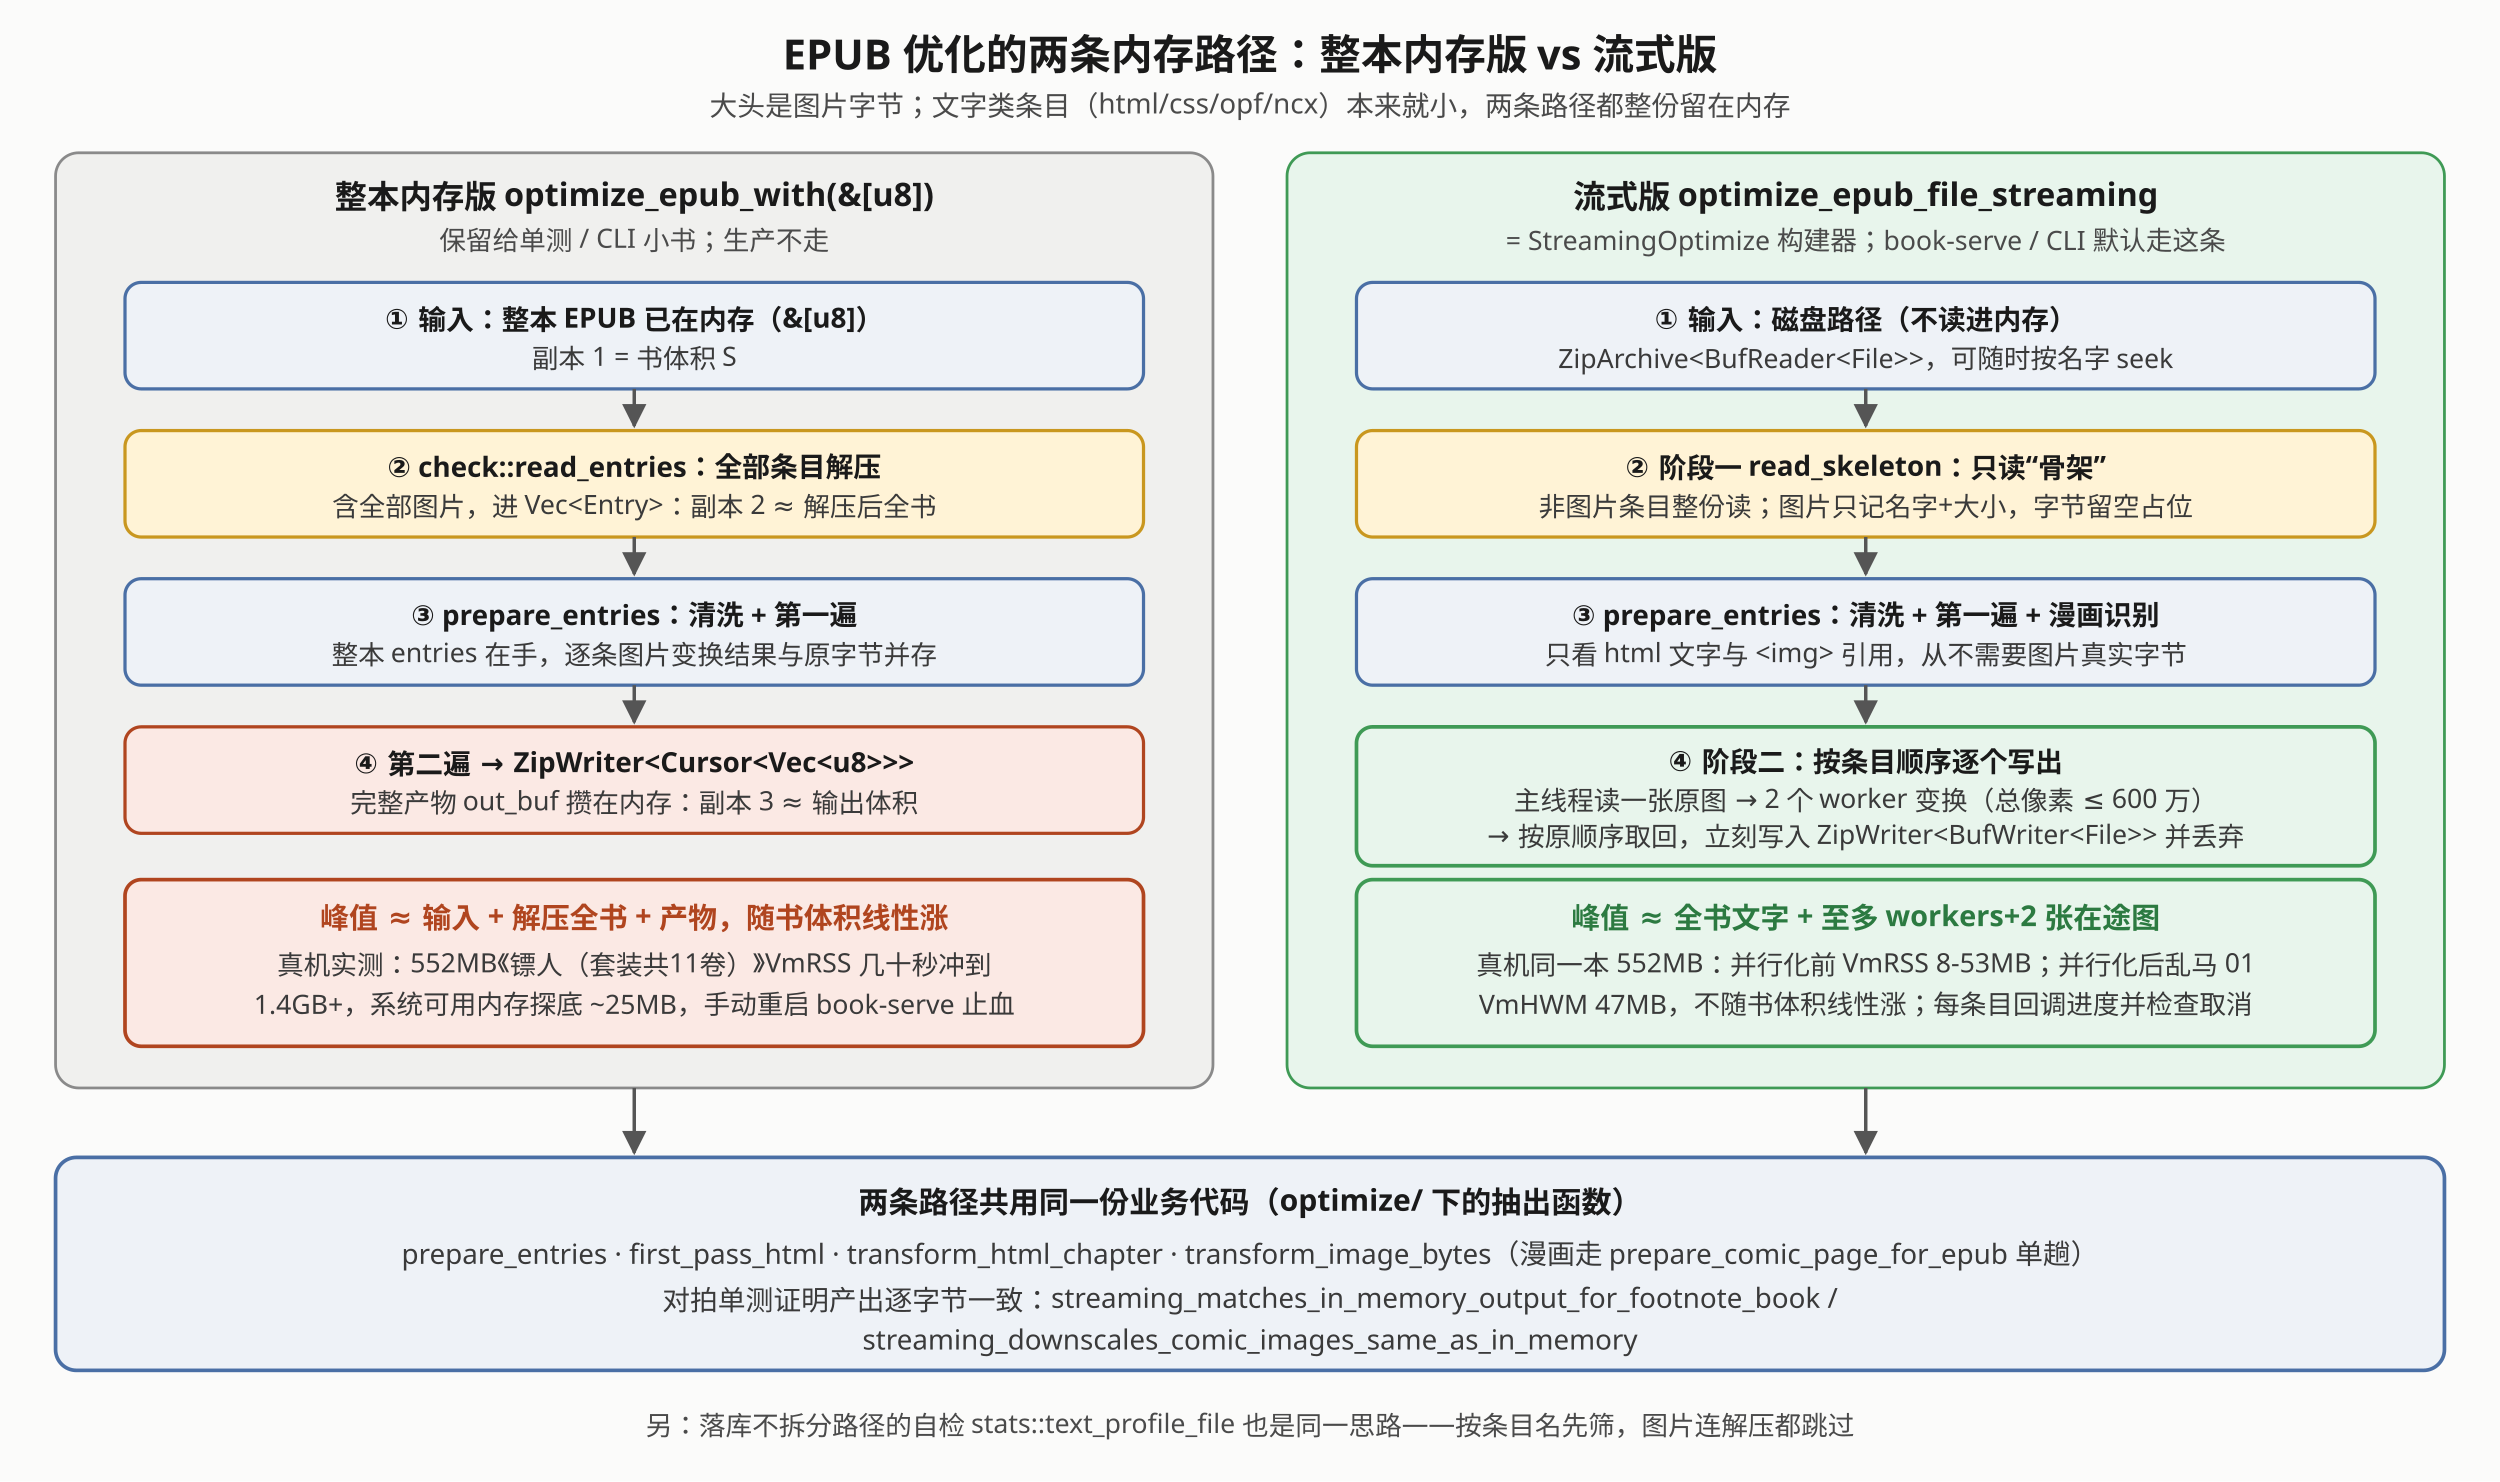
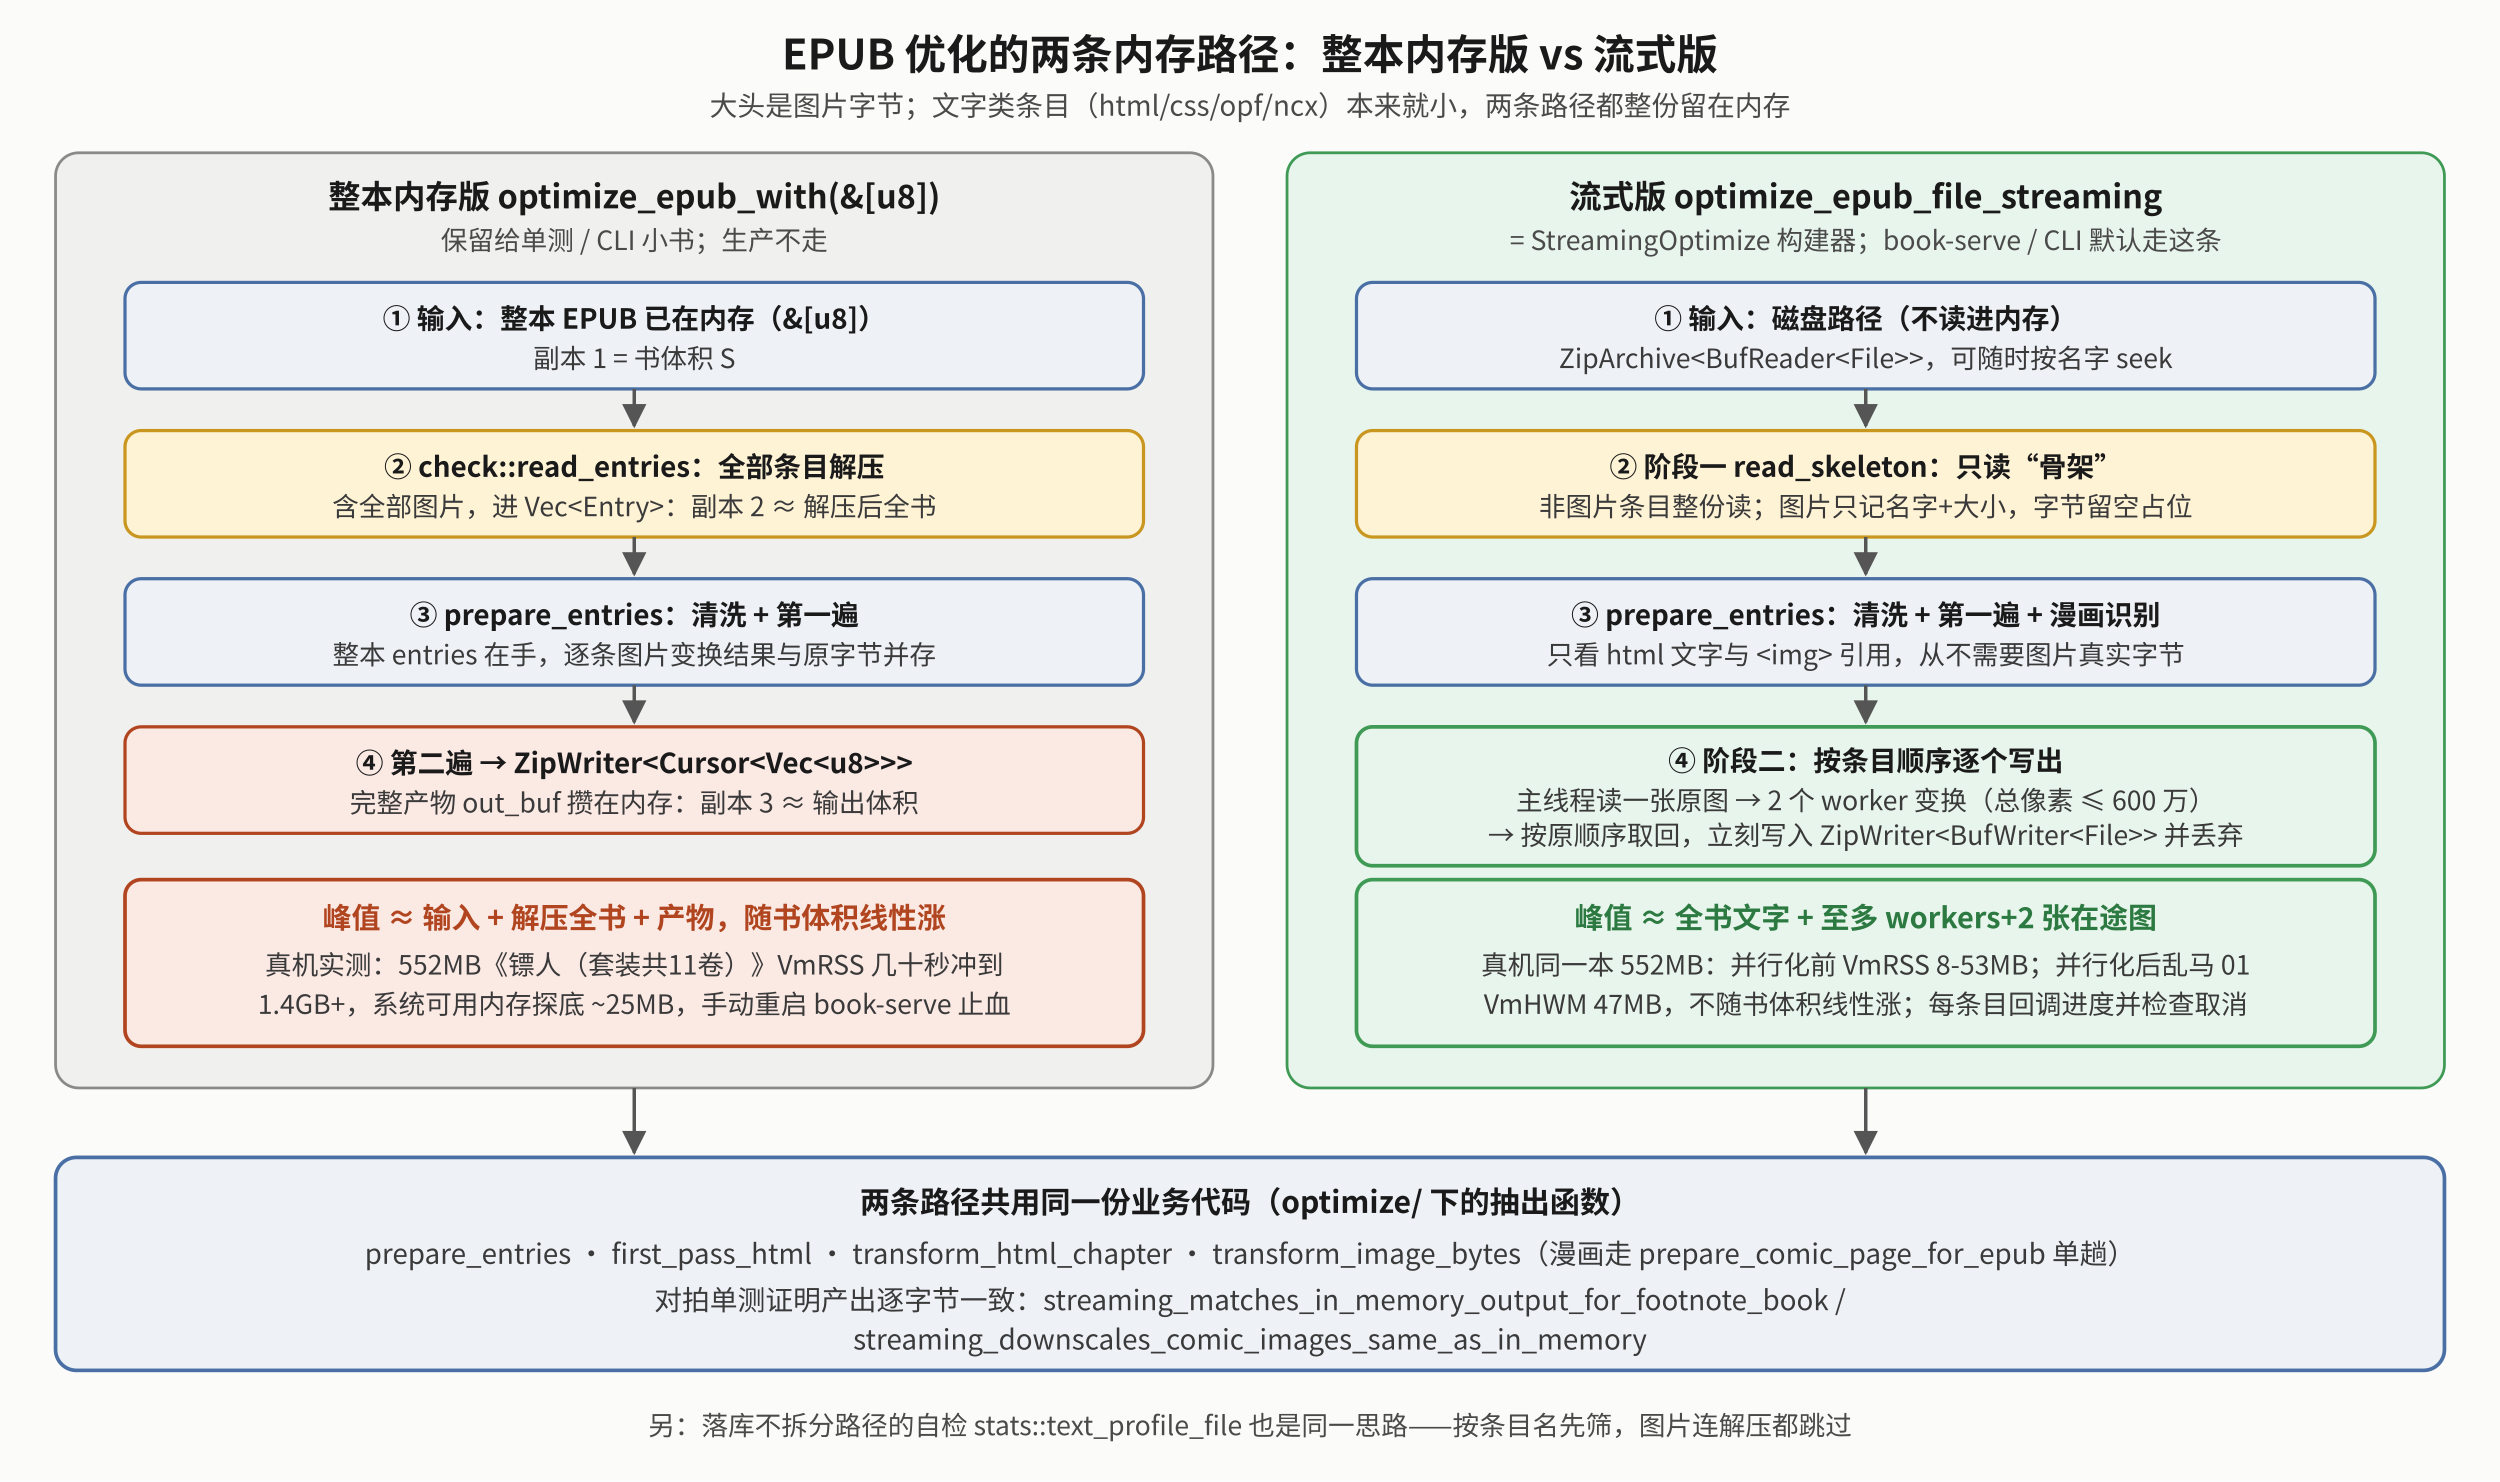
- <svg xmlns="http://www.w3.org/2000/svg" viewBox="0 0 1080 640" font-family="sans-serif">
+ <svg xmlns="http://www.w3.org/2000/svg" viewBox="0 0 1080 640" font-family="Noto Sans CJK SC, sans-serif">
  <defs>
    <marker id="svi-arrow" viewBox="0 0 10 10" refX="9" refY="5" markerWidth="7" markerHeight="7" orient="auto-start-reverse">
      <path d="M0,0 L10,5 L0,10 z" fill="#555" />
    </marker>
  </defs>
  <rect x="0" y="0" width="1080" height="640" fill="#fbfbfa" />
  <text x="540" y="30" text-anchor="middle" font-size="18" font-weight="bold" fill="#1a1a1a">EPUB 优化的两条内存路径：整本内存版 vs 流式版</text>
  <text x="540" y="50" text-anchor="middle" font-size="12" fill="#4a4a4a">大头是图片字节；文字类条目（html/css/opf/ncx）本来就小，两条路径都整份留在内存</text>
  <rect x="24" y="66" width="500" height="404" rx="10" fill="#f0f0ee" stroke="#8a8a8a" stroke-width="1.2" />
  <text x="274" y="90" text-anchor="middle" font-size="14" font-weight="bold" fill="#1a1a1a">整本内存版 optimize_epub_with(&amp;[u8])</text>
  <text x="274" y="108" text-anchor="middle" font-size="11.5" fill="#4a4a4a">保留给单测 / CLI 小书；生产不走</text>
  <rect x="54" y="122" width="440" height="46" rx="7" fill="#eef2f7" stroke="#4a6fa5" stroke-width="1.4" />
  <text x="274" y="142" text-anchor="middle" font-size="12" font-weight="bold" fill="#1a1a1a">① 输入：整本 EPUB 已在内存（&amp;[u8]）</text>
  <text x="274" y="159" text-anchor="middle" font-size="11.5" fill="#3a3a3a">副本 1 = 书体积 S</text>
  <line x1="274" y1="168" x2="274" y2="184" stroke="#555" stroke-width="1.5" marker-end="url(#svi-arrow)" />
  <rect x="54" y="186" width="440" height="46" rx="7" fill="#fff3d6" stroke="#c9971f" stroke-width="1.4" />
  <text x="274" y="206" text-anchor="middle" font-size="12" font-weight="bold" fill="#1a1a1a">② check::read_entries：全部条目解压</text>
  <text x="274" y="223" text-anchor="middle" font-size="11.5" fill="#3a3a3a">含全部图片，进 Vec&lt;Entry&gt;：副本 2 ≈ 解压后全书</text>
  <line x1="274" y1="232" x2="274" y2="248" stroke="#555" stroke-width="1.5" marker-end="url(#svi-arrow)" />
  <rect x="54" y="250" width="440" height="46" rx="7" fill="#eef2f7" stroke="#4a6fa5" stroke-width="1.4" />
  <text x="274" y="270" text-anchor="middle" font-size="12" font-weight="bold" fill="#1a1a1a">③ prepare_entries：清洗 + 第一遍</text>
  <text x="274" y="287" text-anchor="middle" font-size="11.5" fill="#3a3a3a">整本 entries 在手，逐条图片变换结果与原字节并存</text>
  <line x1="274" y1="296" x2="274" y2="312" stroke="#555" stroke-width="1.5" marker-end="url(#svi-arrow)" />
  <rect x="54" y="314" width="440" height="46" rx="7" fill="#fbe9e4" stroke="#b0451f" stroke-width="1.4" />
  <text x="274" y="334" text-anchor="middle" font-size="12" font-weight="bold" fill="#1a1a1a">④ 第二遍 → ZipWriter&lt;Cursor&lt;Vec&lt;u8&gt;&gt;&gt;</text>
  <text x="274" y="351" text-anchor="middle" font-size="11.5" fill="#3a3a3a">完整产物 out_buf 攒在内存：副本 3 ≈ 输出体积</text>
  <rect x="54" y="380" width="440" height="72" rx="7" fill="#fbe9e4" stroke="#b0451f" stroke-width="1.6" />
  <text x="274" y="401" text-anchor="middle" font-size="12.5" font-weight="bold" fill="#b0451f">峰值 ≈ 输入 + 解压全书 + 产物，随书体积线性涨</text>
  <text x="274" y="421" text-anchor="middle" font-size="11.5" fill="#3a3a3a">真机实测：552MB《镖人（套装共11卷）》VmRSS 几十秒冲到</text>
  <text x="274" y="438" text-anchor="middle" font-size="11.5" fill="#3a3a3a">1.4GB+，系统可用内存探底 ~25MB，手动重启 book-serve 止血</text>
  <rect x="556" y="66" width="500" height="404" rx="10" fill="#e8f5ec" stroke="#3f9a55" stroke-width="1.2" />
  <text x="806" y="90" text-anchor="middle" font-size="14" font-weight="bold" fill="#1a1a1a">流式版 optimize_epub_file_streaming</text>
  <text x="806" y="108" text-anchor="middle" font-size="11.5" fill="#4a4a4a">= StreamingOptimize 构建器；book-serve / CLI 默认走这条</text>
  <rect x="586" y="122" width="440" height="46" rx="7" fill="#eef2f7" stroke="#4a6fa5" stroke-width="1.4" />
  <text x="806" y="142" text-anchor="middle" font-size="12" font-weight="bold" fill="#1a1a1a">① 输入：磁盘路径（不读进内存）</text>
  <text x="806" y="159" text-anchor="middle" font-size="11.5" fill="#3a3a3a">ZipArchive&lt;BufReader&lt;File&gt;&gt;，可随时按名字 seek</text>
  <line x1="806" y1="168" x2="806" y2="184" stroke="#555" stroke-width="1.5" marker-end="url(#svi-arrow)" />
  <rect x="586" y="186" width="440" height="46" rx="7" fill="#fff3d6" stroke="#c9971f" stroke-width="1.4" />
  <text x="806" y="206" text-anchor="middle" font-size="12" font-weight="bold" fill="#1a1a1a">② 阶段一 read_skeleton：只读“骨架”</text>
  <text x="806" y="223" text-anchor="middle" font-size="11.5" fill="#3a3a3a">非图片条目整份读；图片只记名字+大小，字节留空占位</text>
  <line x1="806" y1="232" x2="806" y2="248" stroke="#555" stroke-width="1.5" marker-end="url(#svi-arrow)" />
  <rect x="586" y="250" width="440" height="46" rx="7" fill="#eef2f7" stroke="#4a6fa5" stroke-width="1.4" />
  <text x="806" y="270" text-anchor="middle" font-size="12" font-weight="bold" fill="#1a1a1a">③ prepare_entries：清洗 + 第一遍 + 漫画识别</text>
  <text x="806" y="287" text-anchor="middle" font-size="11.5" fill="#3a3a3a">只看 html 文字与 &lt;img&gt; 引用，从不需要图片真实字节</text>
  <line x1="806" y1="296" x2="806" y2="312" stroke="#555" stroke-width="1.5" marker-end="url(#svi-arrow)" />
  <rect x="586" y="314" width="440" height="60" rx="7" fill="#e8f5ec" stroke="#3f9a55" stroke-width="1.6" />
  <text x="806" y="333" text-anchor="middle" font-size="12" font-weight="bold" fill="#1a1a1a">④ 阶段二：按条目顺序逐个写出</text>
  <text x="806" y="350" text-anchor="middle" font-size="11.5" fill="#3a3a3a">主线程读一张原图 → 2 个 worker 变换（总像素 ≤ 600 万）</text>
  <text x="806" y="365" text-anchor="middle" font-size="11.5" fill="#3a3a3a">→ 按原顺序取回，立刻写入 ZipWriter&lt;BufWriter&lt;File&gt;&gt; 并丢弃</text>
  <rect x="586" y="380" width="440" height="72" rx="7" fill="#e8f5ec" stroke="#3f9a55" stroke-width="1.6" />
  <text x="806" y="401" text-anchor="middle" font-size="12.5" font-weight="bold" fill="#2c7a41">峰值 ≈ 全书文字 + 至多 workers+2 张在途图</text>
  <text x="806" y="421" text-anchor="middle" font-size="11.5" fill="#3a3a3a">真机同一本 552MB：并行化前 VmRSS 8-53MB；并行化后乱马 01</text>
  <text x="806" y="438" text-anchor="middle" font-size="11.5" fill="#3a3a3a">VmHWM 47MB，不随书体积线性涨；每条目回调进度并检查取消</text>
  <line x1="274" y1="470" x2="274" y2="498" stroke="#555" stroke-width="1.5" marker-end="url(#svi-arrow)" />
  <line x1="806" y1="470" x2="806" y2="498" stroke="#555" stroke-width="1.5" marker-end="url(#svi-arrow)" />
  <rect x="24" y="500" width="1032" height="92" rx="9" fill="#eef2f7" stroke="#4a6fa5" stroke-width="1.6" />
  <text x="540" y="524" text-anchor="middle" font-size="13" font-weight="bold" fill="#1a1a1a">两条路径共用同一份业务代码（optimize/ 下的抽出函数）</text>
  <text x="540" y="546" text-anchor="middle" font-size="12" fill="#3a3a3a">prepare_entries · first_pass_html · transform_html_chapter · transform_image_bytes（漫画走 prepare_comic_page_for_epub 单趟）</text>
  <text x="540" y="566" text-anchor="middle" font-size="12" fill="#3a3a3a">对拍单测证明产出逐字节一致：streaming_matches_in_memory_output_for_footnote_book /</text>
  <text x="540" y="583" text-anchor="middle" font-size="12" fill="#3a3a3a">streaming_downscales_comic_images_same_as_in_memory</text>
  <text x="540" y="620" text-anchor="middle" font-size="11.5" fill="#4a4a4a">另：落库不拆分路径的自检 stats::text_profile_file 也是同一思路——按条目名先筛，图片连解压都跳过</text>
</svg>
